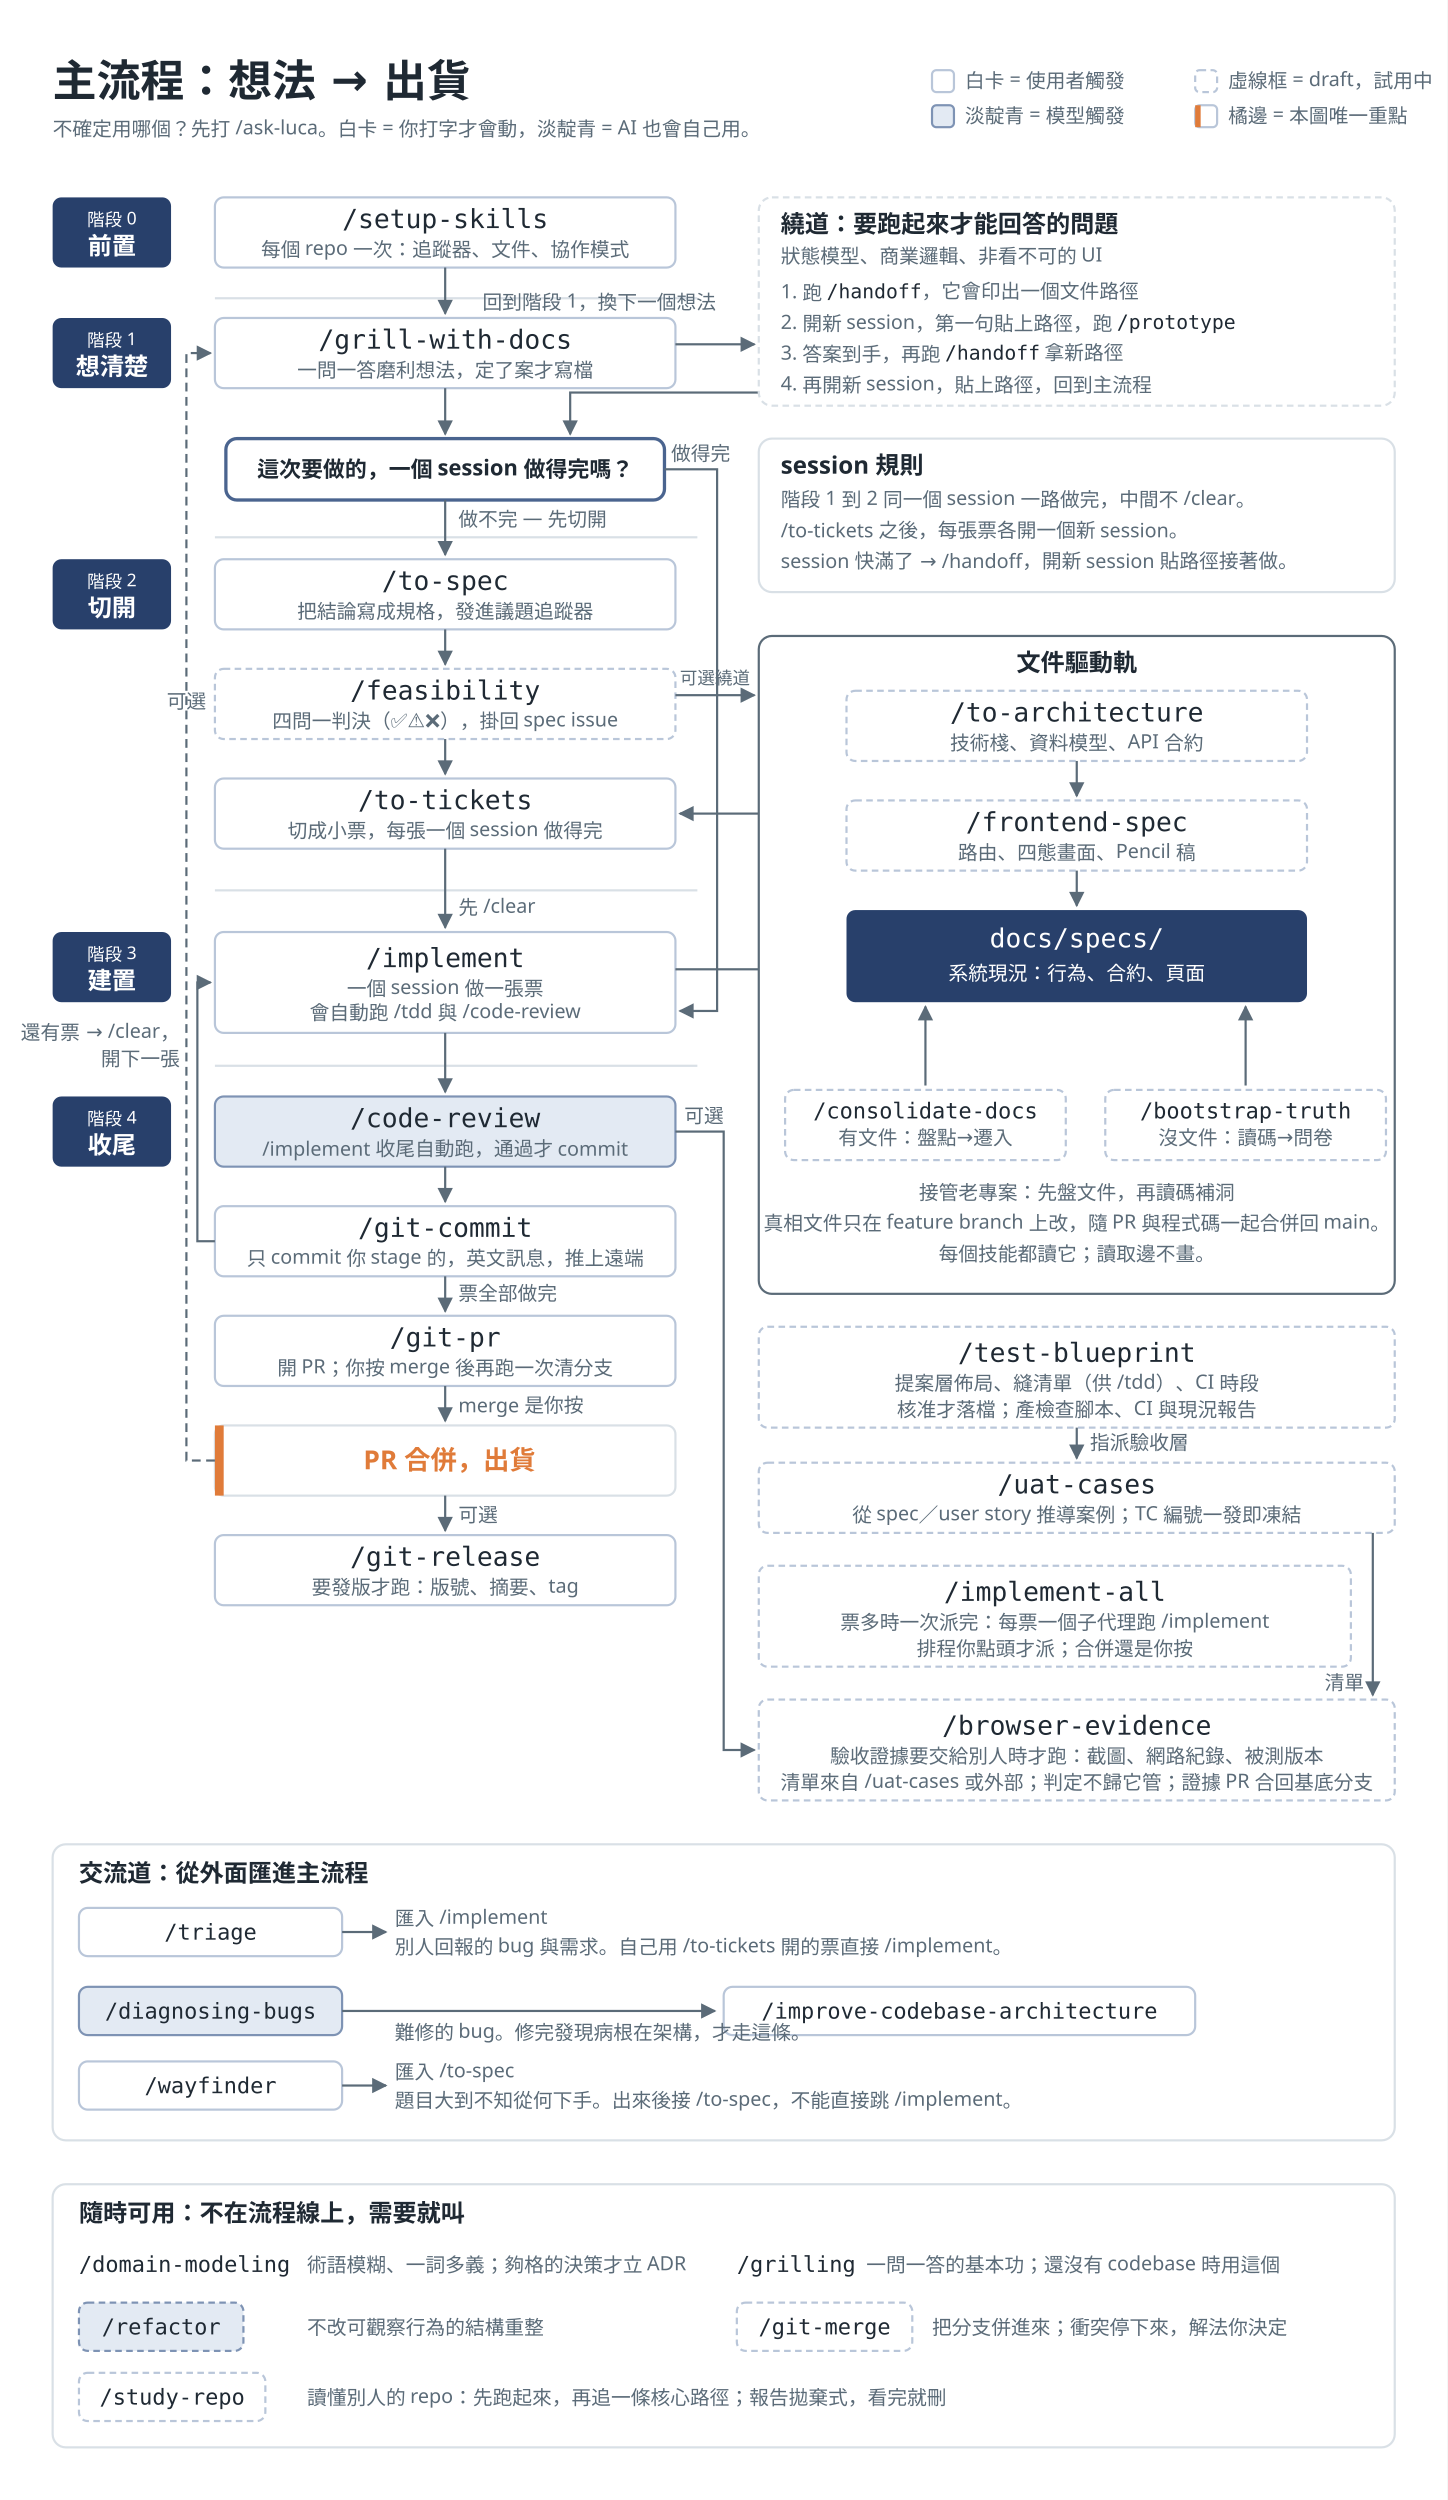
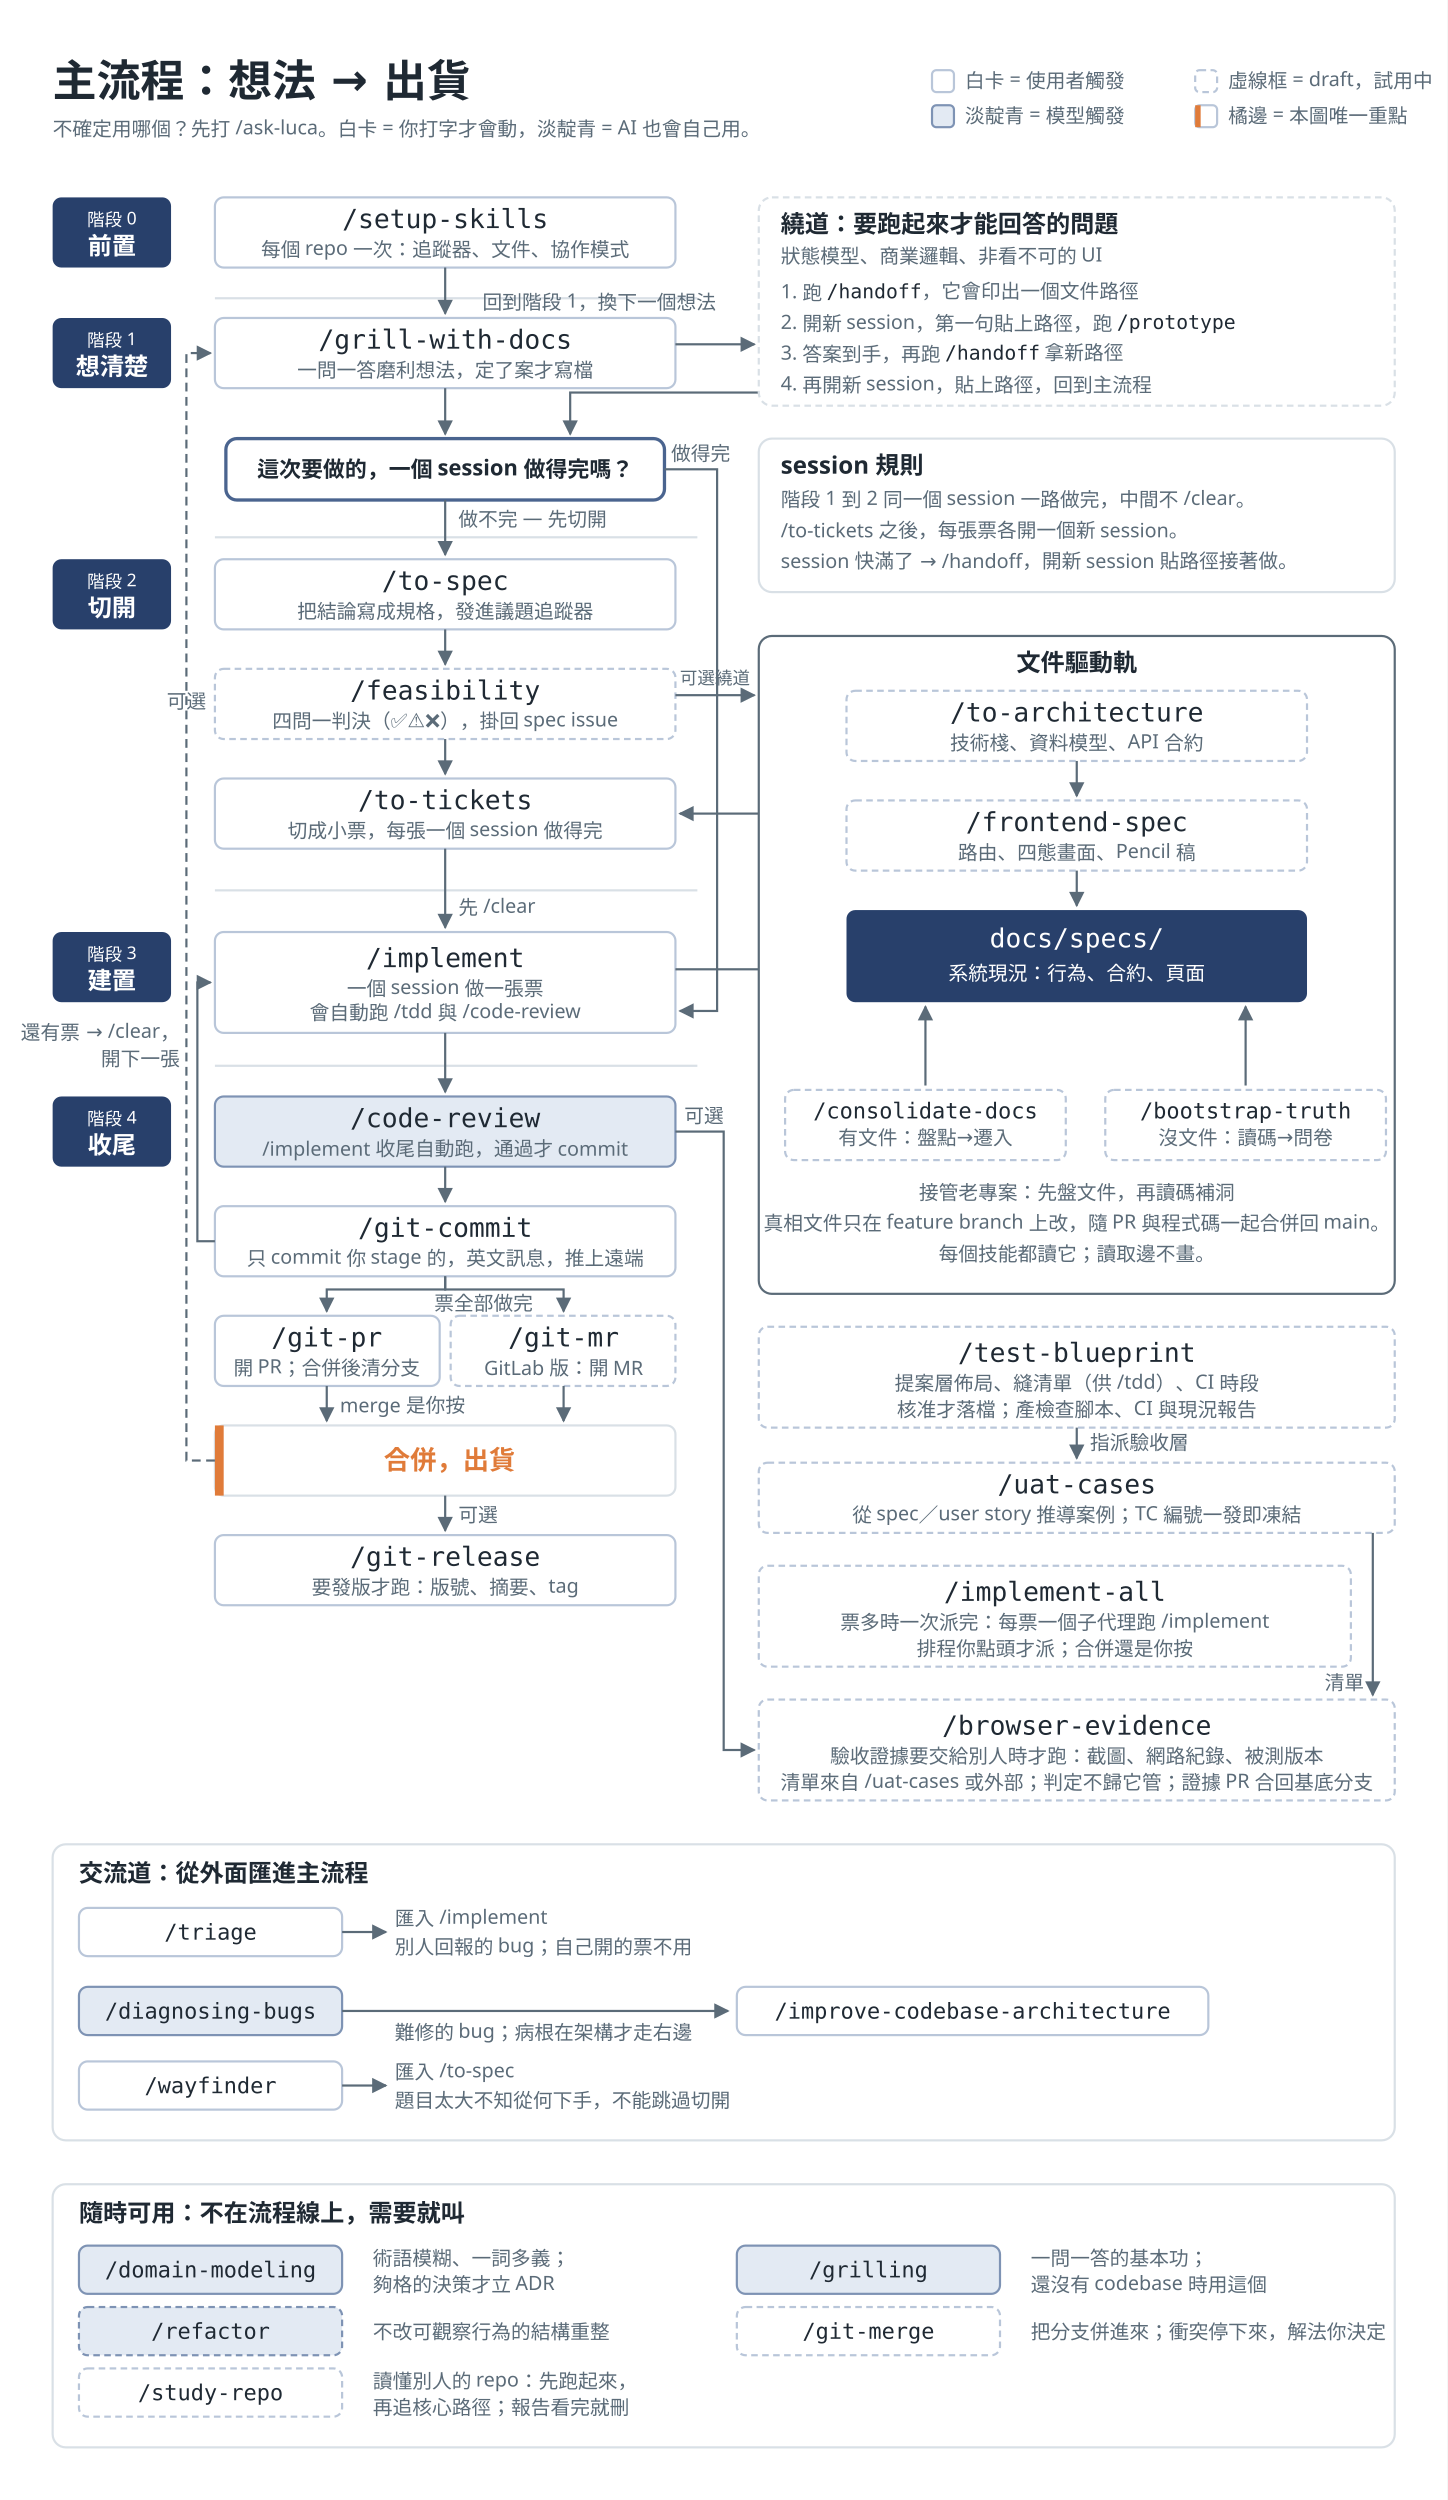
<svg xmlns="http://www.w3.org/2000/svg" width="1320" height="2280" viewBox="0 0 1320 2280" font-family="'Noto Sans TC','Microsoft JhengHei','微軟正黑體','PingFang TC',sans-serif">
  <defs>
    <marker id="arrow" viewBox="0 0 10 10" refX="9" refY="5" markerWidth="7" markerHeight="7" orient="auto-start-reverse">
      <path d="M 0 0 L 10 5 L 0 10 z" fill="#5B6B78" />
    </marker>
    <style>
      .box   { stroke-width: 2; }
      .user  { fill: #FFFFFF; stroke: #B9C6D9; }
      .model { fill: #E3EAF3; stroke: #7E93B4; }
      .draft { stroke-dasharray: 6 4; }
      .rail  { fill: #28406B; }
      .rail-label { font-size: 16px; fill: #FFFFFF; }
      .rail-name  { font-size: 22px; fill: #FFFFFF; font-weight: 600; }
      .skill    { font-family: ui-monospace, SFMono-Regular, Consolas, monospace; font-size: 24px; fill: #1F2933; }
      .skill-sm { font-family: ui-monospace, SFMono-Regular, Consolas, monospace; font-size: 20px; fill: #1F2933; }
      .mono  { font-family: ui-monospace, SFMono-Regular, Consolas, monospace; fill: #1F2933; }
      .sub   { font-size: 18px; fill: #5B6B78; }
      .note  { font-size: 18px; fill: #5B6B78; }
      .edge  { stroke: #5B6B78; stroke-width: 2; fill: none; marker-end: url(#arrow); }
      .edge-label { font-size: 18px; fill: #5B6B78; }
      .panel-title { font-size: 22px; fill: #1F2933; font-weight: 600; }
      .divider { stroke: #D9E0E6; stroke-width: 2; }
      .store-title { font-family: ui-monospace, SFMono-Regular, Consolas, monospace; font-size: 24px; fill: #FFFFFF; }
      .store-sub   { font-size: 18px; fill: #FFFFFF; }
    </style>
  </defs>
  <rect width="1320" height="2280" fill="#FFFFFF" />
  <g id="header">
    <text x="48" y="88" font-size="40" font-weight="700" fill="#1F2933">主流程：想法 → 出貨</text>
    <text x="48" y="124" class="note">不確定用哪個？先打 /ask-luca。白卡 = 你打字才會動，淡靛青 = AI 也會自己用。</text>
  </g>
  <g id="legend">
    <rect x="850" y="64" width="20" height="20" rx="4" class="box user" />
    <text x="880" y="80" class="note">白卡 = 使用者觸發</text>
    <rect x="850" y="96" width="20" height="20" rx="4" class="box model" />
    <text x="880" y="112" class="note">淡靛青 = 模型觸發</text>
    <rect x="1090" y="64" width="20" height="20" rx="4" class="box user draft" />
    <text x="1120" y="80" class="note">虛線框 = draft，試用中</text>
    <rect x="1090" y="96" width="20" height="20" rx="4" class="box user" />
    <rect x="1090" y="96" width="5" height="20" fill="#E07B39" />
    <text x="1120" y="112" class="note">橘邊 = 本圖唯一重點</text>
  </g>
  <line x1="196" y1="272" x2="636" y2="272" class="divider" />
  <line x1="196" y1="490" x2="636" y2="490" class="divider" />
  <line x1="196" y1="812" x2="636" y2="812" class="divider" />
  <line x1="196" y1="972" x2="636" y2="972" class="divider" />
  <g id="main-flow">
    <rect x="48" y="180" width="108" height="64" rx="8" class="rail" />
    <text x="102" y="206" text-anchor="middle" class="rail-label">階段 0</text>
    <text x="102" y="232" text-anchor="middle" class="rail-name">前置</text>
    <rect x="196" y="180" width="420" height="64" rx="8" class="box user" />
    <text x="406" y="208" text-anchor="middle" class="skill">/setup-skills</text>
    <text x="406" y="234" text-anchor="middle" class="sub">每個 repo 一次：追蹤器、文件、協作模式</text>
    <path d="M 406 244 L 406 286" class="edge" />
    <rect x="48" y="290" width="108" height="64" rx="8" class="rail" />
    <text x="102" y="316" text-anchor="middle" class="rail-label">階段 1</text>
    <text x="102" y="342" text-anchor="middle" class="rail-name">想清楚</text>
    <rect x="196" y="290" width="420" height="64" rx="8" class="box user" />
    <text x="406" y="318" text-anchor="middle" class="skill">/grill-with-docs</text>
    <text x="406" y="344" text-anchor="middle" class="sub">一問一答磨利想法，定了案才寫檔</text>
    <path d="M 616 314 L 688 314" class="edge" />
    <path d="M 692 358 L 520 358 L 520 396" class="edge" />
    <path d="M 406 354 L 406 396" class="edge" />
    <rect x="206" y="400" width="400" height="56" rx="10" fill="#FFFFFF" stroke="#4A648F" stroke-width="3" />
    <text x="406" y="435" text-anchor="middle" font-size="20" font-weight="600" fill="#1F2933">這次要做的，一個 session 做得完嗎？</text>
    <path d="M 406 456 L 406 506" class="edge" />
    <text x="418" y="480" class="edge-label">做不完 — 先切開</text>
    <path d="M 606 428 L 654 428 L 654 922 L 620 922" class="edge" />
    <text x="612" y="420" class="edge-label">做得完</text>
    <rect x="48" y="510" width="108" height="64" rx="8" class="rail" />
    <text x="102" y="536" text-anchor="middle" class="rail-label">階段 2</text>
    <text x="102" y="562" text-anchor="middle" class="rail-name">切開</text>
    <rect x="196" y="510" width="420" height="64" rx="8" class="box user" />
    <text x="406" y="538" text-anchor="middle" class="skill">/to-spec</text>
    <text x="406" y="564" text-anchor="middle" class="sub">把結論寫成規格，發進議題追蹤器</text>
    <path d="M 406 574 L 406 606" class="edge" />
    <rect x="196" y="610" width="420" height="64" rx="8" class="box user draft" />
    <text x="406" y="638" text-anchor="middle" class="skill">/feasibility</text>
    <text x="406" y="664" text-anchor="middle" class="sub">四問一判決（✅⚠️❌），掛回 spec issue</text>
    <text x="188" y="646" text-anchor="end" class="edge-label">可選</text>
    <path d="M 406 674 L 406 706" class="edge" />
    <path d="M 616 634 L 688 634" class="edge" />
    <text x="652" y="624" text-anchor="middle" font-size="16" fill="#5B6B78">可選繞道</text>
    <path d="M 692 742 L 620 742" class="edge" />
    <rect x="196" y="710" width="420" height="64" rx="8" class="box user" />
    <text x="406" y="738" text-anchor="middle" class="skill">/to-tickets</text>
    <text x="406" y="764" text-anchor="middle" class="sub">切成小票，每張一個 session 做得完</text>
    <path d="M 406 774 L 406 846" class="edge" />
    <text x="418" y="834" class="edge-label">先 /clear</text>
    <rect x="48" y="850" width="108" height="64" rx="8" class="rail" />
    <text x="102" y="876" text-anchor="middle" class="rail-label">階段 3</text>
    <text x="102" y="902" text-anchor="middle" class="rail-name">建置</text>
    <rect x="196" y="850" width="420" height="92" rx="8" class="box user" />
    <text x="406" y="882" text-anchor="middle" class="skill">/implement</text>
    <text x="406" y="908" text-anchor="middle" class="sub">一個 session 做一張票</text>
    <text x="406" y="930" text-anchor="middle" class="sub">會自動跑 /tdd 與 /code-review</text>
    <path d="M 616 884 L 768 884" class="edge" />
    <path d="M 406 942 L 406 996" class="edge" />
    <rect x="48" y="1000" width="108" height="64" rx="8" class="rail" />
    <text x="102" y="1026" text-anchor="middle" class="rail-label">階段 4</text>
    <text x="102" y="1052" text-anchor="middle" class="rail-name">收尾</text>
    <rect x="196" y="1000" width="420" height="64" rx="8" class="box model" />
    <text x="406" y="1028" text-anchor="middle" class="skill">/code-review</text>
    <text x="406" y="1054" text-anchor="middle" class="sub">/implement 收尾自動跑，通過才 commit</text>
    <path d="M 406 1064 L 406 1096" class="edge" />
    <rect x="196" y="1100" width="420" height="64" rx="8" class="box user" />
    <text x="406" y="1128" text-anchor="middle" class="skill">/git-commit</text>
    <text x="406" y="1154" text-anchor="middle" class="sub">只 commit 你 stage 的，英文訊息，推上遠端</text>
-     <path d="M 406 1164 L 406 1196" class="edge" />
-     <text x="418" y="1186" class="edge-label">票全部做完</text>
+     <text x="441" y="1195" text-anchor="middle" class="edge-label">票全部做完</text>
    <path d="M 196 1132 L 180 1132 L 180 896 L 192 896" class="edge" />
    <text x="164" y="948" text-anchor="end" class="edge-label">還有票 → /clear，</text>
    <text x="164" y="972" text-anchor="end" class="edge-label">開下一張</text>
-     <rect x="196" y="1200" width="420" height="64" rx="8" class="box user" />
-     <text x="406" y="1228" text-anchor="middle" class="skill">/git-pr</text>
-     <text x="406" y="1254" text-anchor="middle" class="sub">開 PR；你按 merge 後再跑一次清分支</text>
-     <path d="M 406 1264 L 406 1296" class="edge" />
-     <text x="418" y="1288" class="edge-label">merge 是你按</text>
+     <rect x="196" y="1200" width="205" height="64" rx="8" class="box user" />
+     <text x="298" y="1228" text-anchor="middle" class="skill">/git-pr</text>
+     <text x="298" y="1254" text-anchor="middle" class="sub">開 PR；合併後清分支</text>
+     <rect x="411" y="1200" width="205" height="64" rx="8" class="box user draft" />
+     <text x="514" y="1228" text-anchor="middle" class="skill">/git-mr</text>
+     <text x="514" y="1254" text-anchor="middle" class="sub">GitLab 版：開 MR</text>
+     <path d="M 406 1164 L 406 1176 L 298 1176 L 298 1196" class="edge" />
+     <path d="M 406 1164 L 406 1176 L 514 1176 L 514 1196" class="edge" />
+     <path d="M 298 1264 L 298 1296" class="edge" />
+     <path d="M 514 1264 L 514 1296" class="edge" />
+     <text x="310" y="1288" class="edge-label">merge 是你按</text>
    <rect x="196" y="1300" width="420" height="64" rx="8" fill="#FFFFFF" stroke="#D9E0E6" stroke-width="2" />
    <rect x="196" y="1300" width="8" height="64" fill="#E07B39" />
-     <text x="410" y="1340" text-anchor="middle" font-size="24" font-weight="700" fill="#E07B39">PR 合併，出貨</text>
+     <text x="410" y="1340" text-anchor="middle" font-size="24" font-weight="700" fill="#E07B39">合併，出貨</text>
    <path d="M 406 1364 L 406 1396" class="edge" />
    <text x="418" y="1388" class="edge-label">可選</text>
    <rect x="196" y="1400" width="420" height="64" rx="8" class="box user" />
    <text x="406" y="1428" text-anchor="middle" class="skill">/git-release</text>
    <text x="406" y="1454" text-anchor="middle" class="sub">要發版才跑：版號、摘要、tag</text>
    <path d="M 196 1332 L 170 1332 L 170 322 L 192 322" class="edge" stroke-dasharray="8 5" />
    <text x="440" y="282" class="edge-label">回到階段 1，換下一個想法</text>
    <path d="M 616 1032 L 660 1032 L 660 1596 L 688 1596" class="edge" />
    <text x="624" y="1024" class="edge-label">可選</text>
  </g>
  <g id="detour-panel">
    <rect x="692" y="180" width="580" height="190" rx="12" fill="#FFFFFF" stroke="#D9E0E6" stroke-width="2" stroke-dasharray="6 4" />
    <text x="712" y="212" class="panel-title">繞道：要跑起來才能回答的問題</text>
    <text x="712" y="240" class="note">狀態模型、商業邏輯、非看不可的 UI</text>
    <text x="712" y="272" class="note">1. 跑 <tspan class="mono" font-size="18">/handoff</tspan>，它會印出一個文件路徑</text>
    <text x="712" y="300" class="note">2. 開新 session，第一句貼上路徑，跑 <tspan class="mono" font-size="18">/prototype</tspan>
    </text>
    <text x="712" y="328" class="note">3. 答案到手，再跑 <tspan class="mono" font-size="18">/handoff</tspan> 拿新路徑</text>
    <text x="712" y="356" class="note">4. 再開新 session，貼上路徑，回到主流程</text>
  </g>
  <g id="session-rules">
    <rect x="692" y="400" width="580" height="140" rx="12" fill="#FFFFFF" stroke="#D9E0E6" stroke-width="2" />
    <text x="712" y="432" class="panel-title">session 規則</text>
    <text x="712" y="462" class="note">階段 1 到 2 同一個 session 一路做完，中間不 /clear。</text>
    <text x="712" y="490" class="note">/to-tickets 之後，每張票各開一個新 session。</text>
    <text x="712" y="518" class="note">session 快滿了 → /handoff，開新 session 貼路徑接著做。</text>
  </g>
  <g id="doc-track">
    <rect x="692" y="580" width="580" height="600" rx="12" fill="#FFFFFF" stroke="#5B6B78" stroke-width="2" />
    <text x="982" y="612" text-anchor="middle" class="panel-title">文件驅動軌</text>
    <rect x="772" y="630" width="420" height="64" rx="8" class="box user draft" />
    <text x="982" y="658" text-anchor="middle" class="skill">/to-architecture</text>
    <text x="982" y="684" text-anchor="middle" class="sub">技術棧、資料模型、API 合約</text>
    <path d="M 982 694 L 982 726" class="edge" />
    <rect x="772" y="730" width="420" height="64" rx="8" class="box user draft" />
    <text x="982" y="758" text-anchor="middle" class="skill">/frontend-spec</text>
    <text x="982" y="784" text-anchor="middle" class="sub">路由、四態畫面、Pencil 稿</text>
    <path d="M 982 794 L 982 826" class="edge" />
    <rect x="772" y="830" width="420" height="84" rx="8" class="rail" />
    <text x="982" y="864" text-anchor="middle" class="store-title">docs/specs/</text>
    <text x="982" y="894" text-anchor="middle" class="store-sub">系統現況：行為、合約、頁面</text>
    <rect x="716" y="994" width="256" height="64" rx="8" class="box user draft" />
    <text x="844" y="1020" text-anchor="middle" class="skill-sm">/consolidate-docs</text>
    <text x="844" y="1044" text-anchor="middle" class="sub">有文件：盤點→遷入</text>
    <path d="M 844 990 L 844 918" class="edge" />
    <rect x="1008" y="994" width="256" height="64" rx="8" class="box user draft" />
    <text x="1136" y="1020" text-anchor="middle" class="skill-sm">/bootstrap-truth</text>
    <text x="1136" y="1044" text-anchor="middle" class="sub">沒文件：讀碼→問卷</text>
    <path d="M 1136 990 L 1136 918" class="edge" />
    <text x="982" y="1094" text-anchor="middle" class="note">接管老專案：先盤文件，再讀碼補洞</text>
    <text x="982" y="1122" text-anchor="middle" class="note">真相文件只在 feature branch 上改，隨 PR 與程式碼一起合併回 main。</text>
    <text x="982" y="1150" text-anchor="middle" class="note">每個技能都讀它；讀取邊不畫。</text>
  </g>
  <g id="side-cards">
    <rect x="692" y="1210" width="580" height="92" rx="8" class="box user draft" />
    <text x="982" y="1242" text-anchor="middle" class="skill">/test-blueprint</text>
    <text x="982" y="1268" text-anchor="middle" class="sub">提案層佈局、縫清單（供 /tdd）、CI 時段</text>
    <text x="982" y="1292" text-anchor="middle" class="sub">核准才落檔；產檢查腳本、CI 與現況報告</text>
    <path d="M 982 1302 L 982 1330" class="edge" />
    <text x="994" y="1322" class="edge-label">指派驗收層</text>
    <rect x="692" y="1334" width="580" height="64" rx="8" class="box user draft" />
    <text x="982" y="1362" text-anchor="middle" class="skill">/uat-cases</text>
    <text x="982" y="1388" text-anchor="middle" class="sub">從 spec／user story 推導案例；TC 編號一發即凍結</text>
    <path d="M 1252 1398 L 1252 1546" class="edge" />
    <text x="1244" y="1541" text-anchor="end" class="edge-label">清單</text>
    <rect x="692" y="1428" width="540" height="92" rx="8" class="box user draft" />
    <text x="962" y="1460" text-anchor="middle" class="skill">/implement-all</text>
    <text x="962" y="1486" text-anchor="middle" class="sub">票多時一次派完：每票一個子代理跑 /implement</text>
    <text x="962" y="1510" text-anchor="middle" class="sub">排程你點頭才派；合併還是你按</text>
    <rect x="692" y="1550" width="580" height="92" rx="8" class="box user draft" />
    <text x="982" y="1582" text-anchor="middle" class="skill">/browser-evidence</text>
    <text x="982" y="1608" text-anchor="middle" class="sub">驗收證據要交給別人時才跑：截圖、網路紀錄、被測版本</text>
    <text x="982" y="1632" text-anchor="middle" class="sub">清單來自 /uat-cases 或外部；判定不歸它管；證據 PR 合回基底分支</text>
  </g>
  <g id="on-ramps">
    <rect x="48" y="1682" width="1224" height="270" rx="12" fill="#FFFFFF" stroke="#D9E0E6" stroke-width="2" />
    <text x="72" y="1716" class="panel-title">交流道：從外面匯進主流程</text>
    <rect x="72" y="1740" width="240" height="44" rx="8" class="box user" />
    <text x="192" y="1769" text-anchor="middle" class="skill-sm">/triage</text>
    <path d="M 312 1762 L 352 1762" class="edge" />
    <text x="360" y="1756" class="note">匯入 /implement</text>
-     <text x="360" y="1782" class="note">別人回報的 bug 與需求。自己用 /to-tickets 開的票直接 /implement。</text>
+     <text x="360" y="1782" class="note">別人回報的 bug；自己開的票不用</text>
    <rect x="72" y="1812" width="240" height="44" rx="8" class="box model" />
    <text x="192" y="1841" text-anchor="middle" class="skill-sm">/diagnosing-bugs</text>
-     <path d="M 312 1834 L 652 1834" class="edge" />
-     <rect x="660" y="1812" width="430" height="44" rx="8" class="box user" />
-     <text x="875" y="1841" text-anchor="middle" class="skill-sm">/improve-codebase-architecture</text>
-     <text x="360" y="1860" class="note">難修的 bug。修完發現病根在架構，才走這條。</text>
+     <path d="M 312 1834 L 664 1834" class="edge" />
+     <rect x="672" y="1812" width="430" height="44" rx="8" class="box user" />
+     <text x="887" y="1841" text-anchor="middle" class="skill-sm">/improve-codebase-architecture</text>
+     <text x="360" y="1860" class="note">難修的 bug；病根在架構才走右邊</text>
    <rect x="72" y="1880" width="240" height="44" rx="8" class="box user" />
    <text x="192" y="1909" text-anchor="middle" class="skill-sm">/wayfinder</text>
    <path d="M 312 1902 L 352 1902" class="edge" />
    <text x="360" y="1896" class="note">匯入 /to-spec</text>
-     <text x="360" y="1922" class="note">題目大到不知從何下手。出來後接 /to-spec，不能直接跳 /implement。</text>
+     <text x="360" y="1922" class="note">題目太大不知從何下手，不能跳過切開</text>
  </g>
  <g id="anytime">
    <rect x="48" y="1992" width="1224" height="240" rx="12" fill="#FFFFFF" stroke="#D9E0E6" stroke-width="2" />
    <text x="72" y="2026" class="panel-title">隨時可用：不在流程線上，需要就叫</text>
-     <text x="72" y="2072" class="skill-sm">/domain-modeling</text>
-     <text x="280" y="2072" class="note">術語模糊、一詞多義；夠格的決策才立 ADR</text>
-     <text x="672" y="2072" class="skill-sm">/grilling</text>
-     <text x="790" y="2072" class="note">一問一答的基本功；還沒有 codebase 時用這個</text>
-     <rect x="72" y="2100" width="150" height="44" rx="8" class="box model draft" />
-     <text x="147" y="2129" text-anchor="middle" class="skill-sm">/refactor</text>
-     <text x="280" y="2129" class="note">不改可觀察行為的結構重整</text>
-     <rect x="672" y="2100" width="160" height="44" rx="8" class="box user draft" />
-     <text x="752" y="2129" text-anchor="middle" class="skill-sm">/git-merge</text>
-     <text x="850" y="2129" class="note">把分支併進來；衝突停下來，解法你決定</text>
-     <rect x="72" y="2164" width="170" height="44" rx="8" class="box user draft" />
-     <text x="157" y="2193" text-anchor="middle" class="skill-sm">/study-repo</text>
-     <text x="280" y="2193" class="note">讀懂別人的 repo：先跑起來，再追一條核心路徑；報告拋棄式，看完就刪</text>
+     <rect x="72" y="2048" width="240" height="44" rx="8" class="box model" />
+     <text x="192" y="2077" text-anchor="middle" class="skill-sm">/domain-modeling</text>
+     <text x="340" y="2066" class="note">術語模糊、一詞多義；</text>
+     <text x="340" y="2090" class="note">夠格的決策才立 ADR</text>
+     <rect x="672" y="2048" width="240" height="44" rx="8" class="box model" />
+     <text x="792" y="2077" text-anchor="middle" class="skill-sm">/grilling</text>
+     <text x="940" y="2066" class="note">一問一答的基本功；</text>
+     <text x="940" y="2090" class="note">還沒有 codebase 時用這個</text>
+     <rect x="72" y="2104" width="240" height="44" rx="8" class="box model draft" />
+     <text x="192" y="2133" text-anchor="middle" class="skill-sm">/refactor</text>
+     <text x="340" y="2133" class="note">不改可觀察行為的結構重整</text>
+     <rect x="672" y="2104" width="240" height="44" rx="8" class="box user draft" />
+     <text x="792" y="2133" text-anchor="middle" class="skill-sm">/git-merge</text>
+     <text x="940" y="2133" class="note">把分支併進來；衝突停下來，解法你決定</text>
+     <rect x="72" y="2160" width="240" height="44" rx="8" class="box user draft" />
+     <text x="192" y="2189" text-anchor="middle" class="skill-sm">/study-repo</text>
+     <text x="340" y="2178" class="note">讀懂別人的 repo：先跑起來，</text>
+     <text x="340" y="2202" class="note">再追核心路徑；報告看完就刪</text>
  </g>
</svg>
